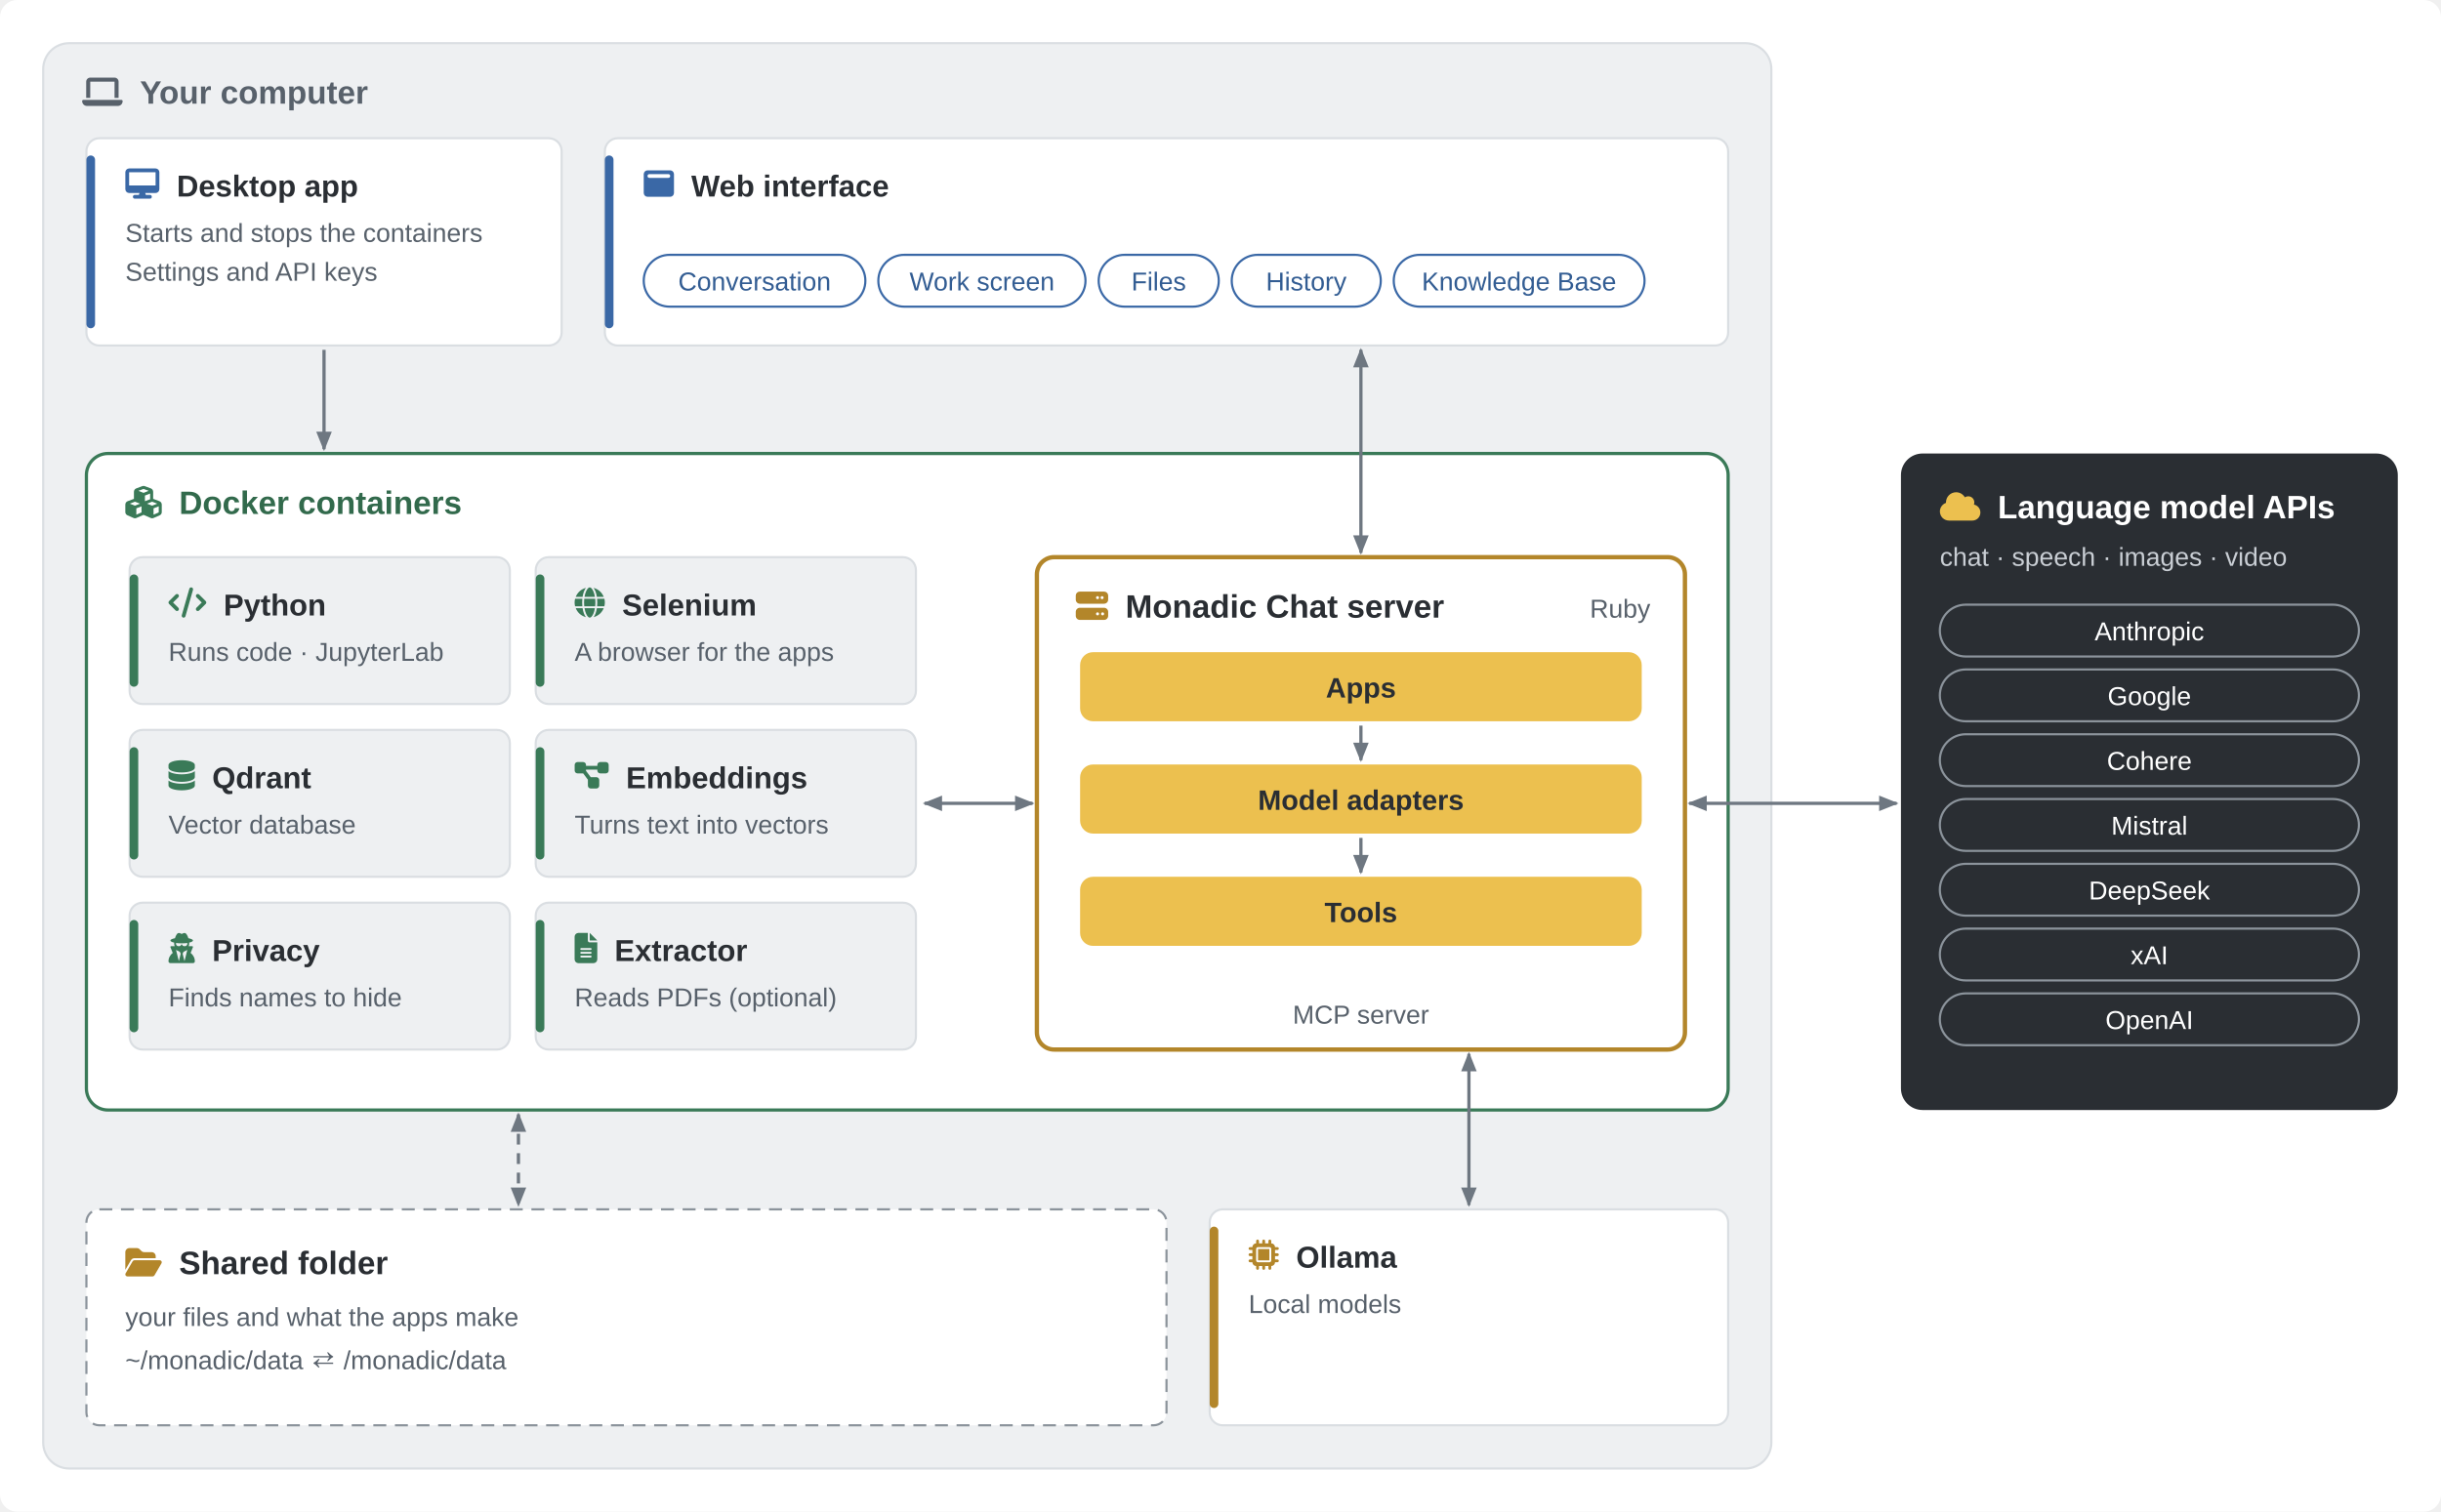
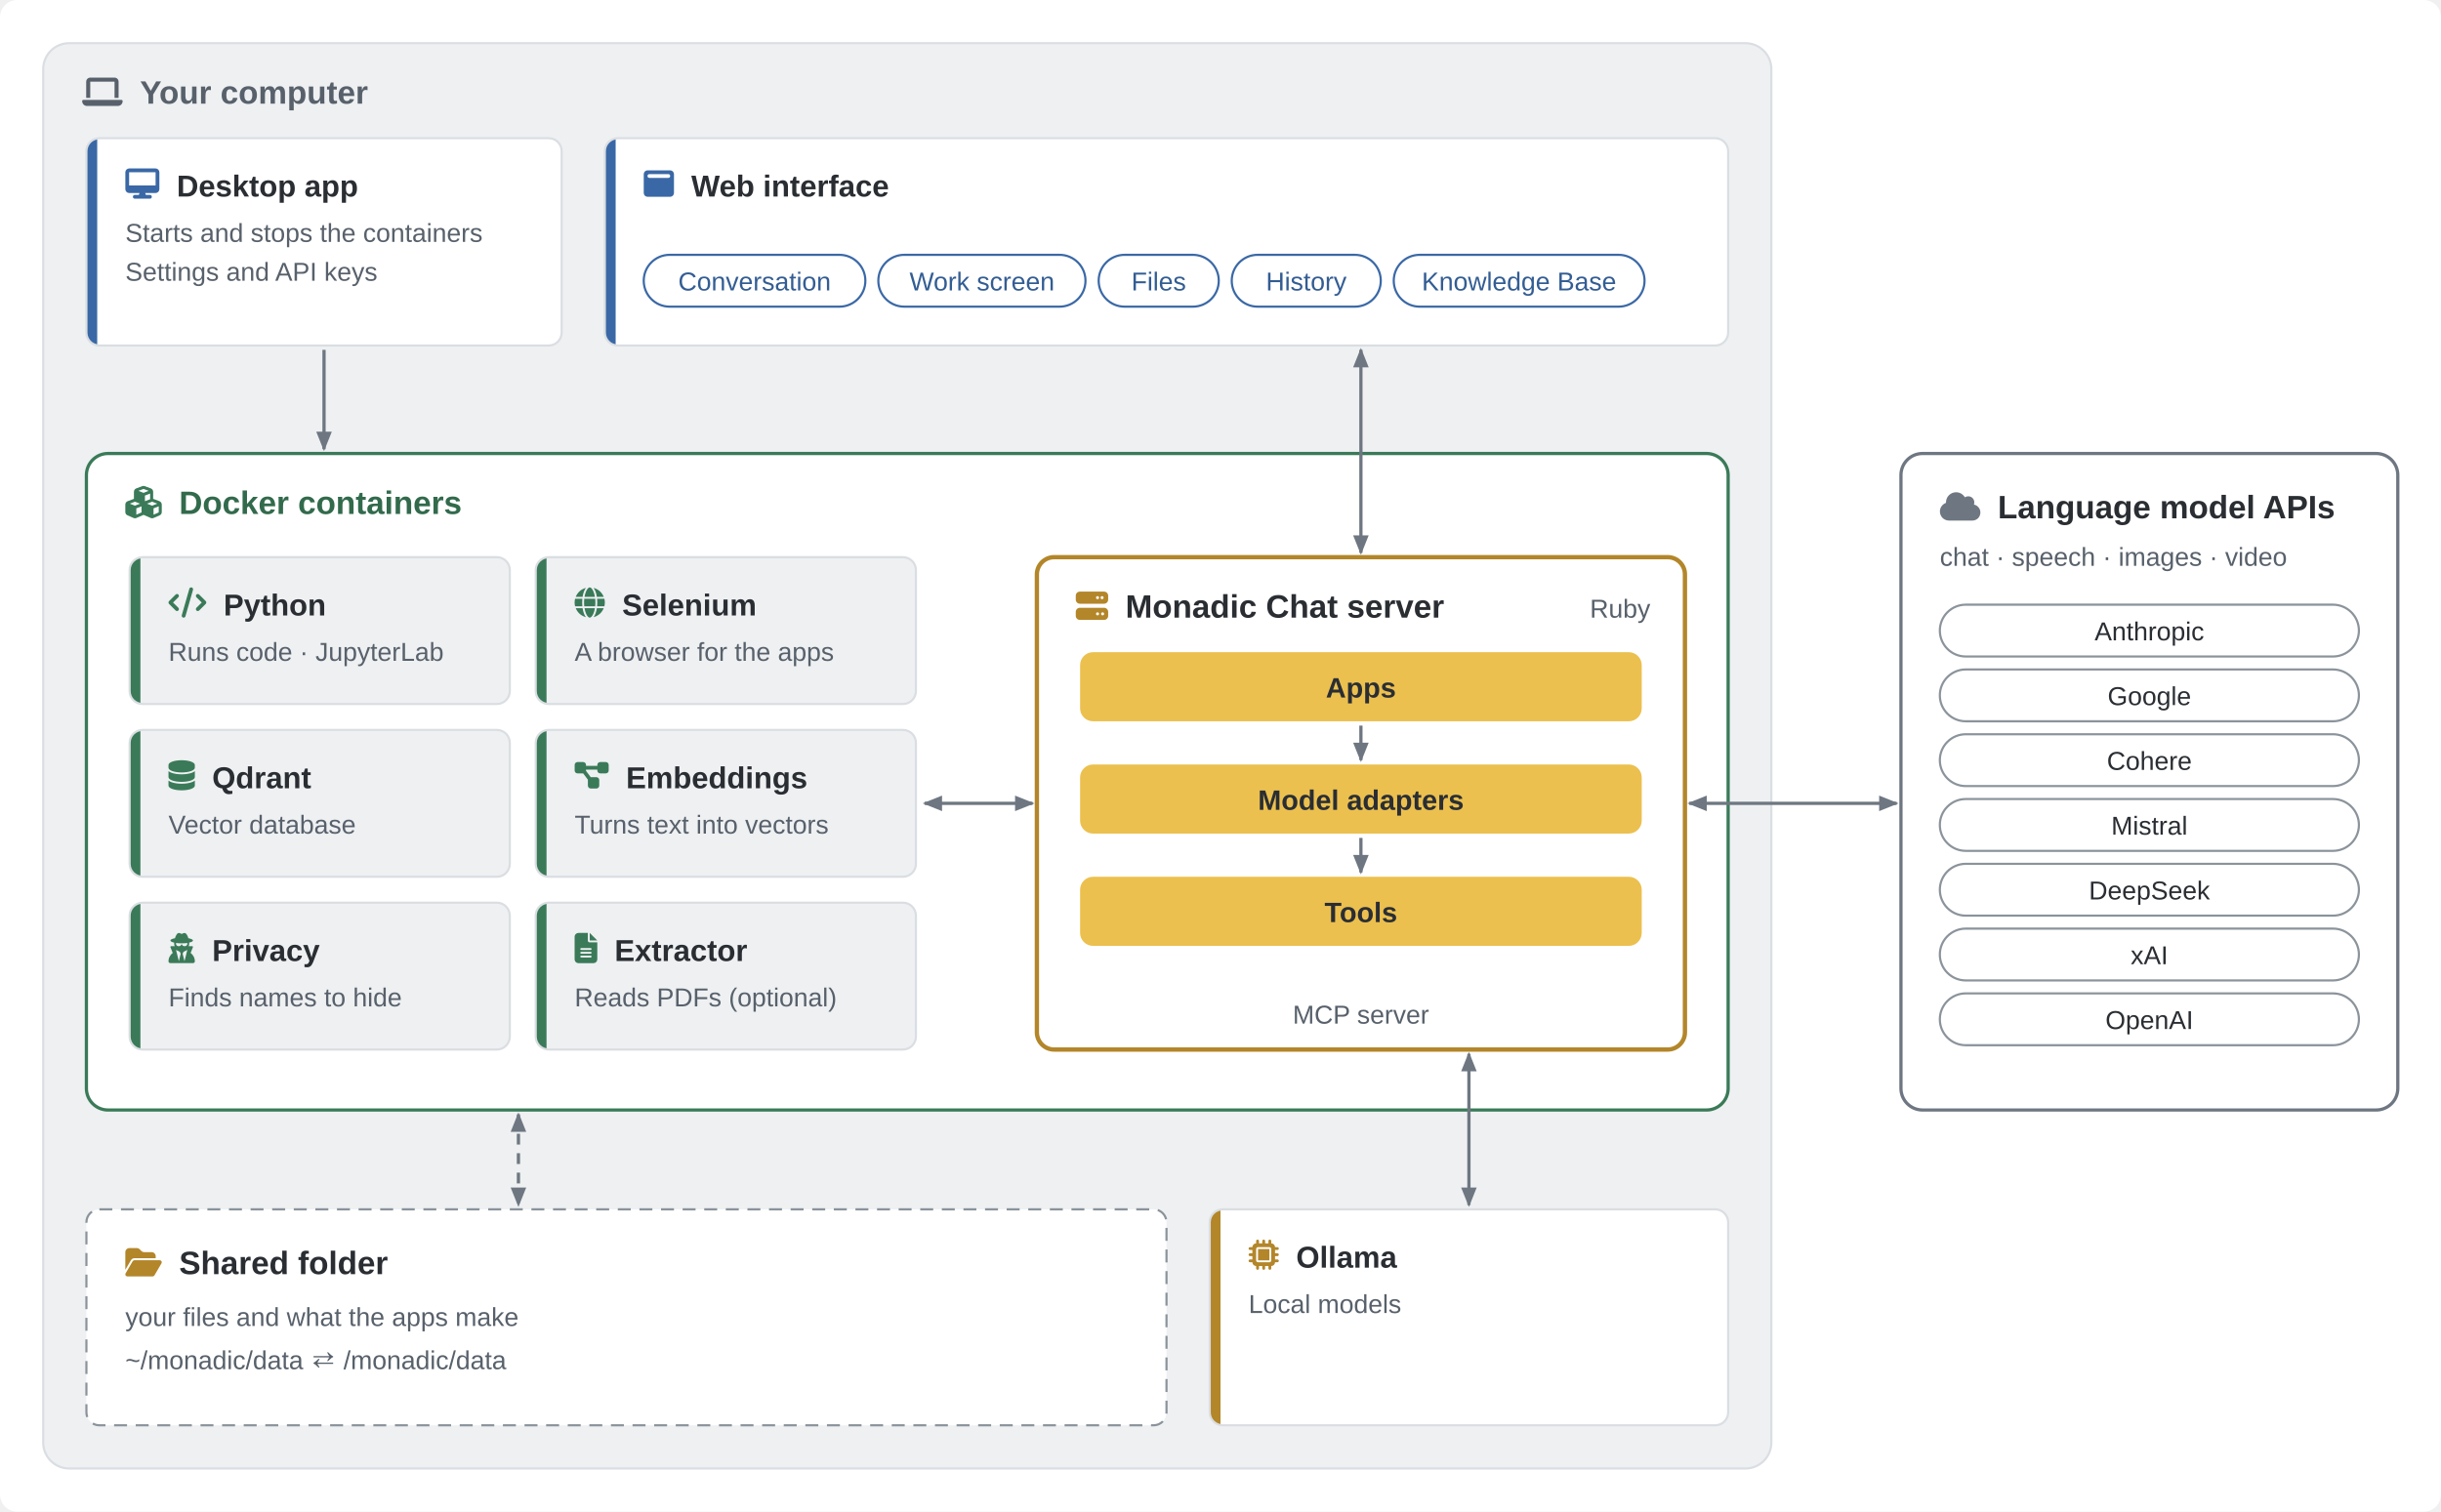
<svg xmlns="http://www.w3.org/2000/svg" width="1130" height="700" viewBox="0 0 1130 700" font-family="-apple-system, 'Hiragino Sans', 'Noto Sans JP', 'Helvetica Neue', Arial, sans-serif">
  <defs>
    <symbol id="i-solid-cloud" viewBox="0 -448 640 512">
      <path transform="scale(1 -1)" d="M0 112Q2 51 42 10Q83 -30 144 -32H512Q566 -31 603 5Q639 42 640 96Q639 143 611 177Q582 212 538 221Q544 238 544 256Q543 297 516 324Q489 351 448 352Q418 352 395 336Q373 372 337 394Q301 415 256 416Q188 414 143 369Q98 324 96 256Q96 252 96 248Q96 248 96 248Q53 232 27 196Q1 160 0 112Z" />
    </symbol>
    <symbol id="i-solid-code" viewBox="0 -448 640 512">
      <path transform="scale(1 -1)" d="M393 447Q380 450 368 444Q357 438 353 425L225 -23Q222 -36 228 -48Q234 -59 247 -63Q260 -66 272 -60Q283 -54 287 -41L415 407Q418 420 412 432Q406 443 393 447ZM473 327Q464 317 464 304Q464 291 473 281L563 192L473 103Q464 93 464 80Q464 67 473 57Q483 48 496 48Q509 48 519 57L631 169Q640 179 640 192Q640 205 631 215L519 327Q509 336 496 336Q483 336 473 327ZM167 327Q157 336 144 336Q131 336 121 327L9 215Q0 205 0 192Q0 179 9 169L121 57Q131 48 144 48Q157 48 167 57Q176 67 176 80Q176 93 167 103L77 192L167 281Q176 291 176 304Q176 317 167 327Z" />
    </symbol>
    <symbol id="i-solid-cubes" viewBox="0 -448 576 512">
      <path transform="scale(1 -1)" d="M291 399 369 370 291 399 369 370 288 338 207 370 285 399Q288 400 291 399ZM136 355V243V355V243Q134 243 132 242L36 206Q2 191 0 153V34Q1 -1 34 -17L130 -59Q152 -69 175 -59L288 -10L402 -59Q424 -69 447 -59L543 -17Q575 -2 576 34V153Q574 191 540 206L444 242Q442 243 440 243Q440 243 440 243V355Q438 393 404 408L308 444Q288 452 268 444L172 408Q138 393 136 355ZM392 237 310 206 392 237 310 206V295L392 327V237ZM155 197 233 167 155 197 233 167 152 136 71 167 149 197Q152 198 155 197ZM174 -7V93V-7V93L256 125V29L174 -7ZM421 197Q424 198 427 197L505 167L424 136L343 167L421 197ZM523 27 446 -7 523 27 446 -7V93L528 125V34Q528 29 523 27Z" />
    </symbol>
    <symbol id="i-solid-database" viewBox="0 -448 448 512">
      <path transform="scale(1 -1)" d="M448 368V320V368V320Q446 286 382 263Q319 241 224 240Q129 241 66 263Q2 286 0 320V368Q2 402 66 425Q129 447 224 448Q319 447 382 425Q446 402 448 368ZM393 233Q425 244 448 262V160Q446 126 382 103Q319 81 224 80Q129 81 66 103Q2 126 0 160V262Q23 244 55 233Q125 209 224 208Q323 209 393 233ZM0 102Q23 84 55 73Q125 49 224 48Q323 49 393 73Q425 84 448 102V16Q446 -18 382 -41Q319 -63 224 -64Q129 -63 66 -41Q2 -18 0 16V102Z" />
    </symbol>
    <symbol id="i-solid-desktop" viewBox="0 -448 576 512">
      <path transform="scale(1 -1)" d="M64 448Q37 447 19 429Q1 411 0 384V96Q1 69 19 51Q37 33 64 32H240L229 0H160Q146 0 137 -9Q128 -18 128 -32Q128 -46 137 -55Q146 -64 160 -64H416Q430 -64 439 -55Q448 -46 448 -32Q448 -18 439 -9Q430 0 416 0H347L336 32H512Q539 33 557 51Q575 69 576 96V384Q575 411 557 429Q539 447 512 448H64ZM512 384V160V384V160H64V384H512Z" />
    </symbol>
    <symbol id="i-solid-diagram-project" viewBox="0 -448 576 512">
      <path transform="scale(1 -1)" d="M0 368Q1 388 14 402Q28 415 48 416H144Q164 415 178 402Q191 388 192 368V352H384V368Q385 388 398 402Q412 415 432 416H528Q548 415 562 402Q575 388 576 368V272Q575 252 562 238Q548 225 528 224H432Q412 225 398 238Q385 252 384 272V288H192V272Q192 269 192 267L272 160H368Q388 159 402 146Q415 132 416 112V16Q415 -4 402 -18Q388 -31 368 -32H272Q252 -31 238 -18Q225 -4 224 16V112Q224 115 224 117L144 224H48Q28 225 14 238Q1 252 0 272V368Z" />
    </symbol>
    <symbol id="i-solid-file-lines" viewBox="0 -448 384 512">
      <path transform="scale(1 -1)" d="M64 448Q37 447 19 429Q1 411 0 384V0Q1 -27 19 -45Q37 -63 64 -64H320Q347 -63 365 -45Q383 -27 384 0V288H256Q242 288 233 297Q224 306 224 320V448H64ZM256 448V320V448V320H384L256 448ZM112 192H272H112H272Q287 191 288 176Q287 161 272 160H112Q97 161 96 176Q97 191 112 192ZM112 128H272H112H272Q287 127 288 112Q287 97 272 96H112Q97 97 96 112Q97 127 112 128ZM112 64H272H112H272Q287 63 288 48Q287 33 272 32H112Q97 33 96 48Q97 63 112 64Z" />
    </symbol>
    <symbol id="i-solid-folder-open" viewBox="0 -448 576 512">
      <path transform="scale(1 -1)" d="M89 224 0 72 89 224 0 72V352Q1 379 19 397Q37 415 64 416H182Q208 416 227 397L253 371Q272 352 299 352H416Q443 351 461 333Q479 315 480 288V256H144Q108 255 89 224ZM116 208Q126 223 144 224H544Q562 223 572 208Q580 192 572 176L460 -16Q450 -31 432 -32H32Q14 -31 4 -16Q-4 0 4 16L116 208Z" />
    </symbol>
    <symbol id="i-solid-globe" viewBox="0 -448 512 512">
      <path transform="scale(1 -1)" d="M352 192Q352 159 349 128H163Q160 159 160 192Q160 225 163 256H349Q352 225 352 192ZM381 256H504H381H504Q512 225 512 192Q512 159 504 128H381Q384 159 384 192Q384 225 381 256ZM493 288H377H493H377Q361 386 321 440Q381 423 426 384Q470 344 493 288ZM344 288H168H344H168Q177 343 195 383Q211 418 228 434Q245 449 256 448Q267 449 284 434Q301 418 317 383Q335 343 344 288ZM135 288H19H135H19Q42 344 86 384Q131 423 191 440Q151 386 135 288ZM8 256H131H8H131Q128 225 128 192Q128 159 131 128H8Q0 159 0 192Q0 225 8 256ZM195 1Q177 41 168 96H344Q335 41 317 1Q301 -34 284 -50Q267 -65 256 -64Q245 -65 228 -50Q211 -34 195 1ZM135 96Q151 -2 191 -56Q131 -39 86 0Q42 40 19 96H135ZM493 96Q470 40 426 0Q381 -39 322 -56Q361 -2 377 96H494Z" />
    </symbol>
    <symbol id="i-solid-laptop" viewBox="0 -448 640 512">
      <path transform="scale(1 -1)" d="M128 416Q101 415 83 397Q65 379 64 352V96H128V352H512V96H576V352Q575 379 557 397Q539 415 512 416H128ZM19 64Q2 62 0 45Q1 12 23 -10Q44 -31 77 -32H563Q596 -31 618 -10Q639 12 640 45Q638 62 621 64H19Z" />
    </symbol>
    <symbol id="i-solid-microchip" viewBox="0 -448 512 512">
      <path transform="scale(1 -1)" d="M176 424Q174 446 152 448Q130 446 128 424V384Q101 383 83 365Q65 347 64 320H24Q2 318 0 296Q2 274 24 272H64V216H24Q2 214 0 192Q2 170 24 168H64V112H24Q2 110 0 88Q2 66 24 64H64Q65 37 83 19Q101 1 128 0V-40Q130 -62 152 -64Q174 -62 176 -40V0H232V-40Q234 -62 256 -64Q278 -62 280 -40V0H336V-40Q338 -62 360 -64Q382 -62 384 -40V0Q411 1 429 19Q447 37 448 64H488Q510 66 512 88Q510 110 488 112H448V168H488Q510 170 512 192Q510 214 488 216H448V272H488Q510 274 512 296Q510 318 488 320H448Q447 347 429 365Q411 383 384 384V424Q382 446 360 448Q338 446 336 424V384H280V424Q278 446 256 448Q234 446 232 424V384H176V424ZM160 320H352H160H352Q366 320 375 311Q384 302 384 288V96Q384 82 375 73Q366 64 352 64H160Q146 64 137 73Q128 82 128 96V288Q128 302 137 311Q146 320 160 320ZM352 288H160H352H160V96H352V288Z" />
    </symbol>
    <symbol id="i-solid-server" viewBox="0 -448 512 512">
      <path transform="scale(1 -1)" d="M64 416Q37 415 19 397Q1 379 0 352V288Q1 261 19 243Q37 225 64 224H448Q475 225 493 243Q511 261 512 288V352Q511 379 493 397Q475 415 448 416H64ZM344 344Q366 342 368 320Q366 298 344 296Q322 298 320 320Q322 342 344 344ZM392 320Q394 342 416 344Q438 342 440 320Q438 298 416 296Q394 298 392 320ZM64 160Q37 159 19 141Q1 123 0 96V32Q1 5 19 -13Q37 -31 64 -32H448Q475 -31 493 -13Q511 5 512 32V96Q511 123 493 141Q475 159 448 160H64ZM344 88Q366 86 368 64Q366 42 344 40Q322 42 320 64Q322 86 344 88ZM400 64Q402 86 424 88Q446 86 448 64Q446 42 424 40Q402 42 400 64Z" />
    </symbol>
    <symbol id="i-solid-user-secret" viewBox="0 -448 448 512">
      <path transform="scale(1 -1)" d="M224 432Q215 433 209 438Q208 438 208 438Q201 446 176 448Q153 447 137 420Q120 394 110 359Q74 352 53 342Q32 332 32 320Q35 298 97 284Q96 278 96 272Q96 246 105 224H45Q33 223 32 211Q32 208 33 206L72 109Q39 84 20 47Q0 10 0 -34Q0 -47 9 -55Q17 -64 30 -64H418Q431 -64 439 -55Q448 -47 448 -34Q448 10 428 47Q409 84 376 109L415 206Q416 208 416 211Q415 223 403 224H343Q352 246 352 272Q352 278 351 284Q413 298 416 320Q416 332 395 342Q374 352 338 359Q328 394 311 420Q295 447 272 448Q247 446 240 438Q240 438 240 438Q239 438 239 438Q233 433 224 432ZM280 224H268H280H268Q241 225 231 250Q229 255 224 255Q219 255 217 250Q207 225 181 224H168Q151 224 140 236Q128 247 128 264V278Q171 272 224 272Q277 272 320 278V264Q320 247 308 236Q297 224 280 224ZM192 128 208 96 192 128 208 96 176 -32 128 160 192 128ZM320 160 272 -32 320 160 272 -32 240 96 256 128 320 160Z" />
    </symbol>
    <symbol id="i-solid-window-maximize" viewBox="0 -448 512 512">
      <path transform="scale(1 -1)" d="M64 416Q37 415 19 397Q1 379 0 352V32Q1 5 19 -13Q37 -31 64 -32H448Q475 -31 493 -13Q511 5 512 32V352Q511 379 493 397Q475 415 448 416H64ZM96 352H416H96H416Q430 352 439 343Q448 334 448 320Q448 306 439 297Q430 288 416 288H96Q82 288 73 297Q64 306 64 320Q64 334 73 343Q82 352 96 352Z" />
    </symbol>
    <marker id="arrow" viewBox="0 0 10 10" refX="9" refY="5" markerUnits="userSpaceOnUse" markerWidth="9" markerHeight="9" orient="auto">
      <path d="M0 1 L10 5 L0 9 z" fill="#6e7781" />
    </marker>
    <marker id="arrow-back" viewBox="0 0 10 10" refX="1" refY="5" markerUnits="userSpaceOnUse" markerWidth="9" markerHeight="9" orient="auto">
      <path d="M10 1 L0 5 L10 9 z" fill="#6e7781" />
    </marker>
  </defs>
  <rect width="1130" height="700" rx="8" fill="#ffffff" />
  <rect x="20" y="20" width="800" height="660" rx="12" fill="#eef0f2" stroke="#dadee2" />
  <use href="#i-solid-laptop" x="38.0" y="35.0" width="18.8" height="15" fill="#58616b" />
  <text x="64.8" y="48.0" font-size="15" fill="#58616b" font-weight="700">Your computer</text>
-   <rect x="40" y="64" width="220" height="96" rx="6" fill="#ffffff" stroke="#dadee2" />
-   <rect x="40" y="72" width="4" height="80" rx="2" fill="#3a68a6" />
+   <rect x="40" y="64" width="220" height="96" rx="6" fill="#3a68a6" />
+   <path d="M45 64 H254 A6 6 0 0 1 260 70 V154 A6 6 0 0 1 254 160 H45 Z" fill="#ffffff" />
+   <rect x="40" y="64" width="220" height="96" rx="6" fill="none" stroke="#dadee2" />
  <use href="#i-solid-desktop" x="58.0" y="78.0" width="15.8" height="14" fill="#3a68a6" />
  <text x="81.8" y="91.0" font-size="14" fill="#2a2e33" font-weight="700">Desktop app</text>
  <text x="58.0" y="112.0" font-size="12" fill="#58616b">Starts and stops the containers</text>
  <text x="58.0" y="130.0" font-size="12" fill="#58616b">Settings and API keys</text>
-   <rect x="280" y="64" width="520" height="96" rx="6" fill="#ffffff" stroke="#dadee2" />
-   <rect x="280" y="72" width="4" height="80" rx="2" fill="#3a68a6" />
+   <rect x="280" y="64" width="520" height="96" rx="6" fill="#3a68a6" />
+   <path d="M285 64 H794 A6 6 0 0 1 800 70 V154 A6 6 0 0 1 794 160 H285 Z" fill="#ffffff" />
+   <rect x="280" y="64" width="520" height="96" rx="6" fill="none" stroke="#dadee2" />
  <use href="#i-solid-window-maximize" x="298.0" y="78.0" width="14.0" height="14" fill="#3a68a6" />
  <text x="320.0" y="91.0" font-size="14" fill="#2a2e33" font-weight="700">Web interface</text>
  <rect x="298.0" y="118" width="102.6" height="24" rx="12" fill="none" stroke="#3a68a6" />
  <text x="349.3" y="134.5" font-size="12" fill="#335d93" text-anchor="middle">Conversation</text>
  <rect x="406.6" y="118" width="95.9" height="24" rx="12" fill="none" stroke="#3a68a6" />
  <text x="454.6" y="134.5" font-size="12" fill="#335d93" text-anchor="middle">Work screen</text>
  <rect x="508.6" y="118" width="55.6" height="24" rx="12" fill="none" stroke="#3a68a6" />
  <text x="536.4" y="134.5" font-size="12" fill="#335d93" text-anchor="middle">Files</text>
  <rect x="570.2" y="118" width="69.0" height="24" rx="12" fill="none" stroke="#3a68a6" />
  <text x="604.7" y="134.5" font-size="12" fill="#335d93" text-anchor="middle">History</text>
  <rect x="645.2" y="118" width="116.1" height="24" rx="12" fill="none" stroke="#3a68a6" />
  <text x="703.2" y="134.5" font-size="12" fill="#335d93" text-anchor="middle">Knowledge Base</text>
  <rect x="40" y="210" width="760" height="304" rx="10" fill="#ffffff" stroke="#3a7a58" stroke-width="1.5" />
  <use href="#i-solid-cubes" x="58.0" y="225.0" width="16.9" height="15" fill="#3a7a58" />
  <text x="82.9" y="238.0" font-size="15" fill="#326a4c" font-weight="700">Docker containers</text>
-   <rect x="60" y="258" width="176" height="68" rx="6" fill="#eef0f2" stroke="#dadee2" />
-   <rect x="60" y="266" width="4" height="52" rx="2" fill="#3a7a58" />
+   <rect x="60" y="258" width="176" height="68" rx="6" fill="#3a7a58" />
+   <path d="M65 258 H230 A6 6 0 0 1 236 264 V320 A6 6 0 0 1 230 326 H65 Z" fill="#eef0f2" />
+   <rect x="60" y="258" width="176" height="68" rx="6" fill="none" stroke="#dadee2" />
  <use href="#i-solid-code" x="78.0" y="272.0" width="17.5" height="14" fill="#3a7a58" />
  <text x="103.5" y="285.0" font-size="14" fill="#2a2e33" font-weight="700">Python</text>
  <text x="78.0" y="306.0" font-size="12" fill="#58616b">Runs code · JupyterLab</text>
-   <rect x="248" y="258" width="176" height="68" rx="6" fill="#eef0f2" stroke="#dadee2" />
-   <rect x="248" y="266" width="4" height="52" rx="2" fill="#3a7a58" />
+   <rect x="248" y="258" width="176" height="68" rx="6" fill="#3a7a58" />
+   <path d="M253 258 H418 A6 6 0 0 1 424 264 V320 A6 6 0 0 1 418 326 H253 Z" fill="#eef0f2" />
+   <rect x="248" y="258" width="176" height="68" rx="6" fill="none" stroke="#dadee2" />
  <use href="#i-solid-globe" x="266.0" y="272.0" width="14.0" height="14" fill="#3a7a58" />
  <text x="288.0" y="285.0" font-size="14" fill="#2a2e33" font-weight="700">Selenium</text>
  <text x="266.0" y="306.0" font-size="12" fill="#58616b">A browser for the apps</text>
-   <rect x="60" y="338" width="176" height="68" rx="6" fill="#eef0f2" stroke="#dadee2" />
-   <rect x="60" y="346" width="4" height="52" rx="2" fill="#3a7a58" />
+   <rect x="60" y="338" width="176" height="68" rx="6" fill="#3a7a58" />
+   <path d="M65 338 H230 A6 6 0 0 1 236 344 V400 A6 6 0 0 1 230 406 H65 Z" fill="#eef0f2" />
+   <rect x="60" y="338" width="176" height="68" rx="6" fill="none" stroke="#dadee2" />
  <use href="#i-solid-database" x="78.0" y="352.0" width="12.2" height="14" fill="#3a7a58" />
  <text x="98.2" y="365.0" font-size="14" fill="#2a2e33" font-weight="700">Qdrant</text>
  <text x="78.0" y="386.0" font-size="12" fill="#58616b">Vector database</text>
-   <rect x="248" y="338" width="176" height="68" rx="6" fill="#eef0f2" stroke="#dadee2" />
-   <rect x="248" y="346" width="4" height="52" rx="2" fill="#3a7a58" />
+   <rect x="248" y="338" width="176" height="68" rx="6" fill="#3a7a58" />
+   <path d="M253 338 H418 A6 6 0 0 1 424 344 V400 A6 6 0 0 1 418 406 H253 Z" fill="#eef0f2" />
+   <rect x="248" y="338" width="176" height="68" rx="6" fill="none" stroke="#dadee2" />
  <use href="#i-solid-diagram-project" x="266.0" y="352.0" width="15.8" height="14" fill="#3a7a58" />
  <text x="289.8" y="365.0" font-size="14" fill="#2a2e33" font-weight="700">Embeddings</text>
  <text x="266.0" y="386.0" font-size="12" fill="#58616b">Turns text into vectors</text>
-   <rect x="60" y="418" width="176" height="68" rx="6" fill="#eef0f2" stroke="#dadee2" />
-   <rect x="60" y="426" width="4" height="52" rx="2" fill="#3a7a58" />
+   <rect x="60" y="418" width="176" height="68" rx="6" fill="#3a7a58" />
+   <path d="M65 418 H230 A6 6 0 0 1 236 424 V480 A6 6 0 0 1 230 486 H65 Z" fill="#eef0f2" />
+   <rect x="60" y="418" width="176" height="68" rx="6" fill="none" stroke="#dadee2" />
  <use href="#i-solid-user-secret" x="78.0" y="432.0" width="12.2" height="14" fill="#3a7a58" />
  <text x="98.2" y="445.0" font-size="14" fill="#2a2e33" font-weight="700">Privacy</text>
  <text x="78.0" y="466.0" font-size="12" fill="#58616b">Finds names to hide</text>
-   <rect x="248" y="418" width="176" height="68" rx="6" fill="#eef0f2" stroke="#dadee2" />
-   <rect x="248" y="426" width="4" height="52" rx="2" fill="#3a7a58" />
+   <rect x="248" y="418" width="176" height="68" rx="6" fill="#3a7a58" />
+   <path d="M253 418 H418 A6 6 0 0 1 424 424 V480 A6 6 0 0 1 418 486 H253 Z" fill="#eef0f2" />
+   <rect x="248" y="418" width="176" height="68" rx="6" fill="none" stroke="#dadee2" />
  <use href="#i-solid-file-lines" x="266.0" y="432.0" width="10.5" height="14" fill="#3a7a58" />
  <text x="284.5" y="445.0" font-size="14" fill="#2a2e33" font-weight="700">Extractor</text>
  <text x="266.0" y="466.0" font-size="12" fill="#58616b">Reads PDFs (optional)</text>
  <rect x="480" y="258" width="300" height="228" rx="8" fill="#ffffff" stroke="#b3862a" stroke-width="2" />
  <use href="#i-solid-server" x="498.0" y="273.0" width="15.0" height="15" fill="#b3862a" />
  <text x="521.0" y="286.0" font-size="15" fill="#2a2e33" font-weight="700">Monadic Chat server</text>
  <text x="764.0" y="286.0" font-size="12" fill="#58616b" text-anchor="end">Ruby</text>
  <rect x="500" y="302" width="260" height="32" rx="6" fill="#ecc04f" />
  <text x="630.0" y="323.0" font-size="13" fill="#2a2e33" font-weight="700" text-anchor="middle">Apps</text>
  <line x1="630" y1="336" x2="630" y2="352" stroke="#6e7781" stroke-width="1.5" marker-end="url(#arrow)" />
  <rect x="500" y="354" width="260" height="32" rx="6" fill="#ecc04f" />
  <text x="630.0" y="375.0" font-size="13" fill="#2a2e33" font-weight="700" text-anchor="middle">Model adapters</text>
  <line x1="630" y1="388" x2="630" y2="404" stroke="#6e7781" stroke-width="1.5" marker-end="url(#arrow)" />
  <rect x="500" y="406" width="260" height="32" rx="6" fill="#ecc04f" />
  <text x="630.0" y="427.0" font-size="13" fill="#2a2e33" font-weight="700" text-anchor="middle">Tools</text>
  <text x="630.0" y="474.0" font-size="12" fill="#58616b" text-anchor="middle">MCP server</text>
  <line x1="428" y1="372" x2="478" y2="372" stroke="#6e7781" stroke-width="1.5" marker-end="url(#arrow)" marker-start="url(#arrow-back)" />
  <rect x="40" y="560" width="500" height="100" rx="6" fill="#ffffff" stroke="#8b939b" stroke-dasharray="6 4" />
  <use href="#i-solid-folder-open" x="58.0" y="577.0" width="16.9" height="15" fill="#b3862a" />
  <text x="82.9" y="590.0" font-size="15" fill="#2a2e33" font-weight="700">Shared folder</text>
  <text x="58.0" y="614.0" font-size="12" fill="#58616b">your files and what the apps make</text>
  <text x="58.0" y="634.0" font-size="12" fill="#58616b">~/monadic/data  ⇄  /monadic/data</text>
-   <rect x="560" y="560" width="240" height="100" rx="6" fill="#ffffff" stroke="#dadee2" />
-   <rect x="560" y="568" width="4" height="84" rx="2" fill="#b3862a" />
+   <rect x="560" y="560" width="240" height="100" rx="6" fill="#b3862a" />
+   <path d="M565 560 H794 A6 6 0 0 1 800 566 V654 A6 6 0 0 1 794 660 H565 Z" fill="#ffffff" />
+   <rect x="560" y="560" width="240" height="100" rx="6" fill="none" stroke="#dadee2" />
  <use href="#i-solid-microchip" x="578.0" y="574.0" width="14.0" height="14" fill="#b3862a" />
  <text x="600.0" y="587.0" font-size="14" fill="#2a2e33" font-weight="700">Ollama</text>
  <text x="578.0" y="608.0" font-size="12" fill="#58616b">Local models</text>
  <line x1="150" y1="162" x2="150" y2="208" stroke="#6e7781" stroke-width="1.5" marker-end="url(#arrow)" />
  <line x1="630" y1="162" x2="630" y2="256" stroke="#6e7781" stroke-width="1.5" marker-end="url(#arrow)" marker-start="url(#arrow-back)" />
  <line x1="240" y1="516" x2="240" y2="558" stroke="#6e7781" stroke-width="1.5" stroke-dasharray="5 4" marker-end="url(#arrow)" marker-start="url(#arrow-back)" />
  <line x1="680" y1="488" x2="680" y2="558" stroke="#6e7781" stroke-width="1.5" marker-end="url(#arrow)" marker-start="url(#arrow-back)" />
-   <rect x="880" y="210" width="230" height="304" rx="10" fill="#2a2e33" />
-   <use href="#i-solid-cloud" x="898.0" y="227.0" width="18.8" height="15" fill="#ecc04f" />
-   <text x="924.8" y="240.0" font-size="15" fill="#ffffff" font-weight="700">Language model APIs</text>
-   <text x="898.0" y="262.0" font-size="12" fill="#c9ced4">chat · speech · images · video</text>
+   <rect x="880" y="210" width="230" height="304" rx="10" fill="#ffffff" stroke="#6e7781" stroke-width="1.5" />
+   <use href="#i-solid-cloud" x="898.0" y="227.0" width="18.8" height="15" fill="#6e7781" />
+   <text x="924.8" y="240.0" font-size="15" fill="#2a2e33" font-weight="700">Language model APIs</text>
+   <text x="898.0" y="262.0" font-size="12" fill="#58616b">chat · speech · images · video</text>
  <rect x="898.0" y="280" width="194.0" height="24" rx="12" fill="none" stroke="#8b939b" />
-   <text x="995.0" y="296.5" font-size="12" fill="#ffffff" text-anchor="middle">Anthropic</text>
+   <text x="995.0" y="296.5" font-size="12" fill="#2a2e33" text-anchor="middle">Anthropic</text>
  <rect x="898.0" y="310" width="194.0" height="24" rx="12" fill="none" stroke="#8b939b" />
-   <text x="995.0" y="326.5" font-size="12" fill="#ffffff" text-anchor="middle">Google</text>
+   <text x="995.0" y="326.5" font-size="12" fill="#2a2e33" text-anchor="middle">Google</text>
  <rect x="898.0" y="340" width="194.0" height="24" rx="12" fill="none" stroke="#8b939b" />
-   <text x="995.0" y="356.5" font-size="12" fill="#ffffff" text-anchor="middle">Cohere</text>
+   <text x="995.0" y="356.5" font-size="12" fill="#2a2e33" text-anchor="middle">Cohere</text>
  <rect x="898.0" y="370" width="194.0" height="24" rx="12" fill="none" stroke="#8b939b" />
-   <text x="995.0" y="386.5" font-size="12" fill="#ffffff" text-anchor="middle">Mistral</text>
+   <text x="995.0" y="386.5" font-size="12" fill="#2a2e33" text-anchor="middle">Mistral</text>
  <rect x="898.0" y="400" width="194.0" height="24" rx="12" fill="none" stroke="#8b939b" />
-   <text x="995.0" y="416.5" font-size="12" fill="#ffffff" text-anchor="middle">DeepSeek</text>
+   <text x="995.0" y="416.5" font-size="12" fill="#2a2e33" text-anchor="middle">DeepSeek</text>
  <rect x="898.0" y="430" width="194.0" height="24" rx="12" fill="none" stroke="#8b939b" />
-   <text x="995.0" y="446.5" font-size="12" fill="#ffffff" text-anchor="middle">xAI</text>
+   <text x="995.0" y="446.5" font-size="12" fill="#2a2e33" text-anchor="middle">xAI</text>
  <rect x="898.0" y="460" width="194.0" height="24" rx="12" fill="none" stroke="#8b939b" />
-   <text x="995.0" y="476.5" font-size="12" fill="#ffffff" text-anchor="middle">OpenAI</text>
+   <text x="995.0" y="476.5" font-size="12" fill="#2a2e33" text-anchor="middle">OpenAI</text>
  <line x1="782" y1="372" x2="878" y2="372" stroke="#6e7781" stroke-width="1.5" marker-end="url(#arrow)" marker-start="url(#arrow-back)" />
</svg>
